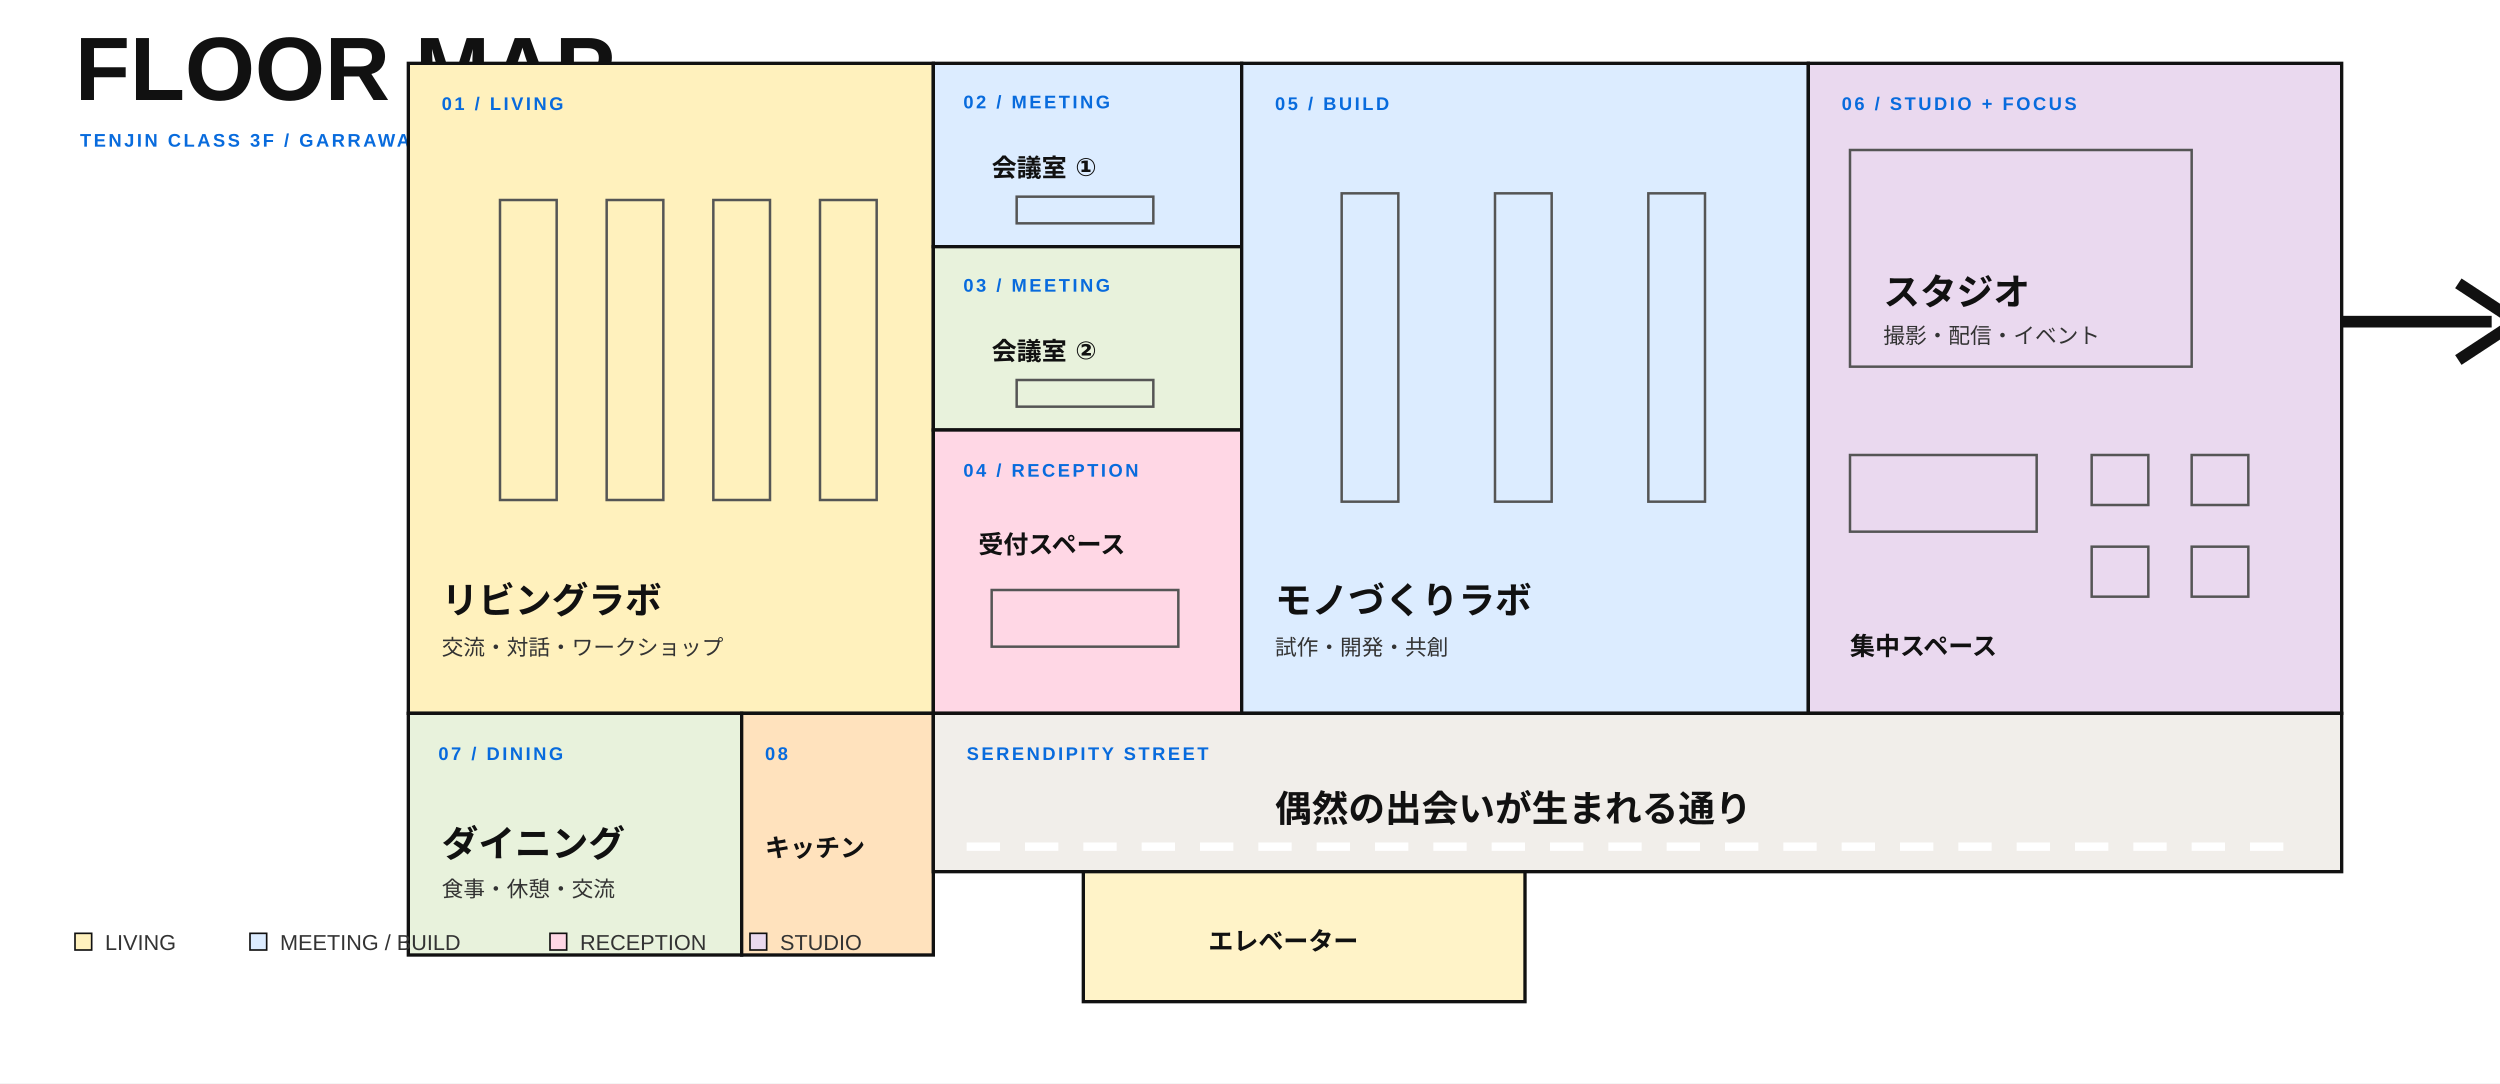
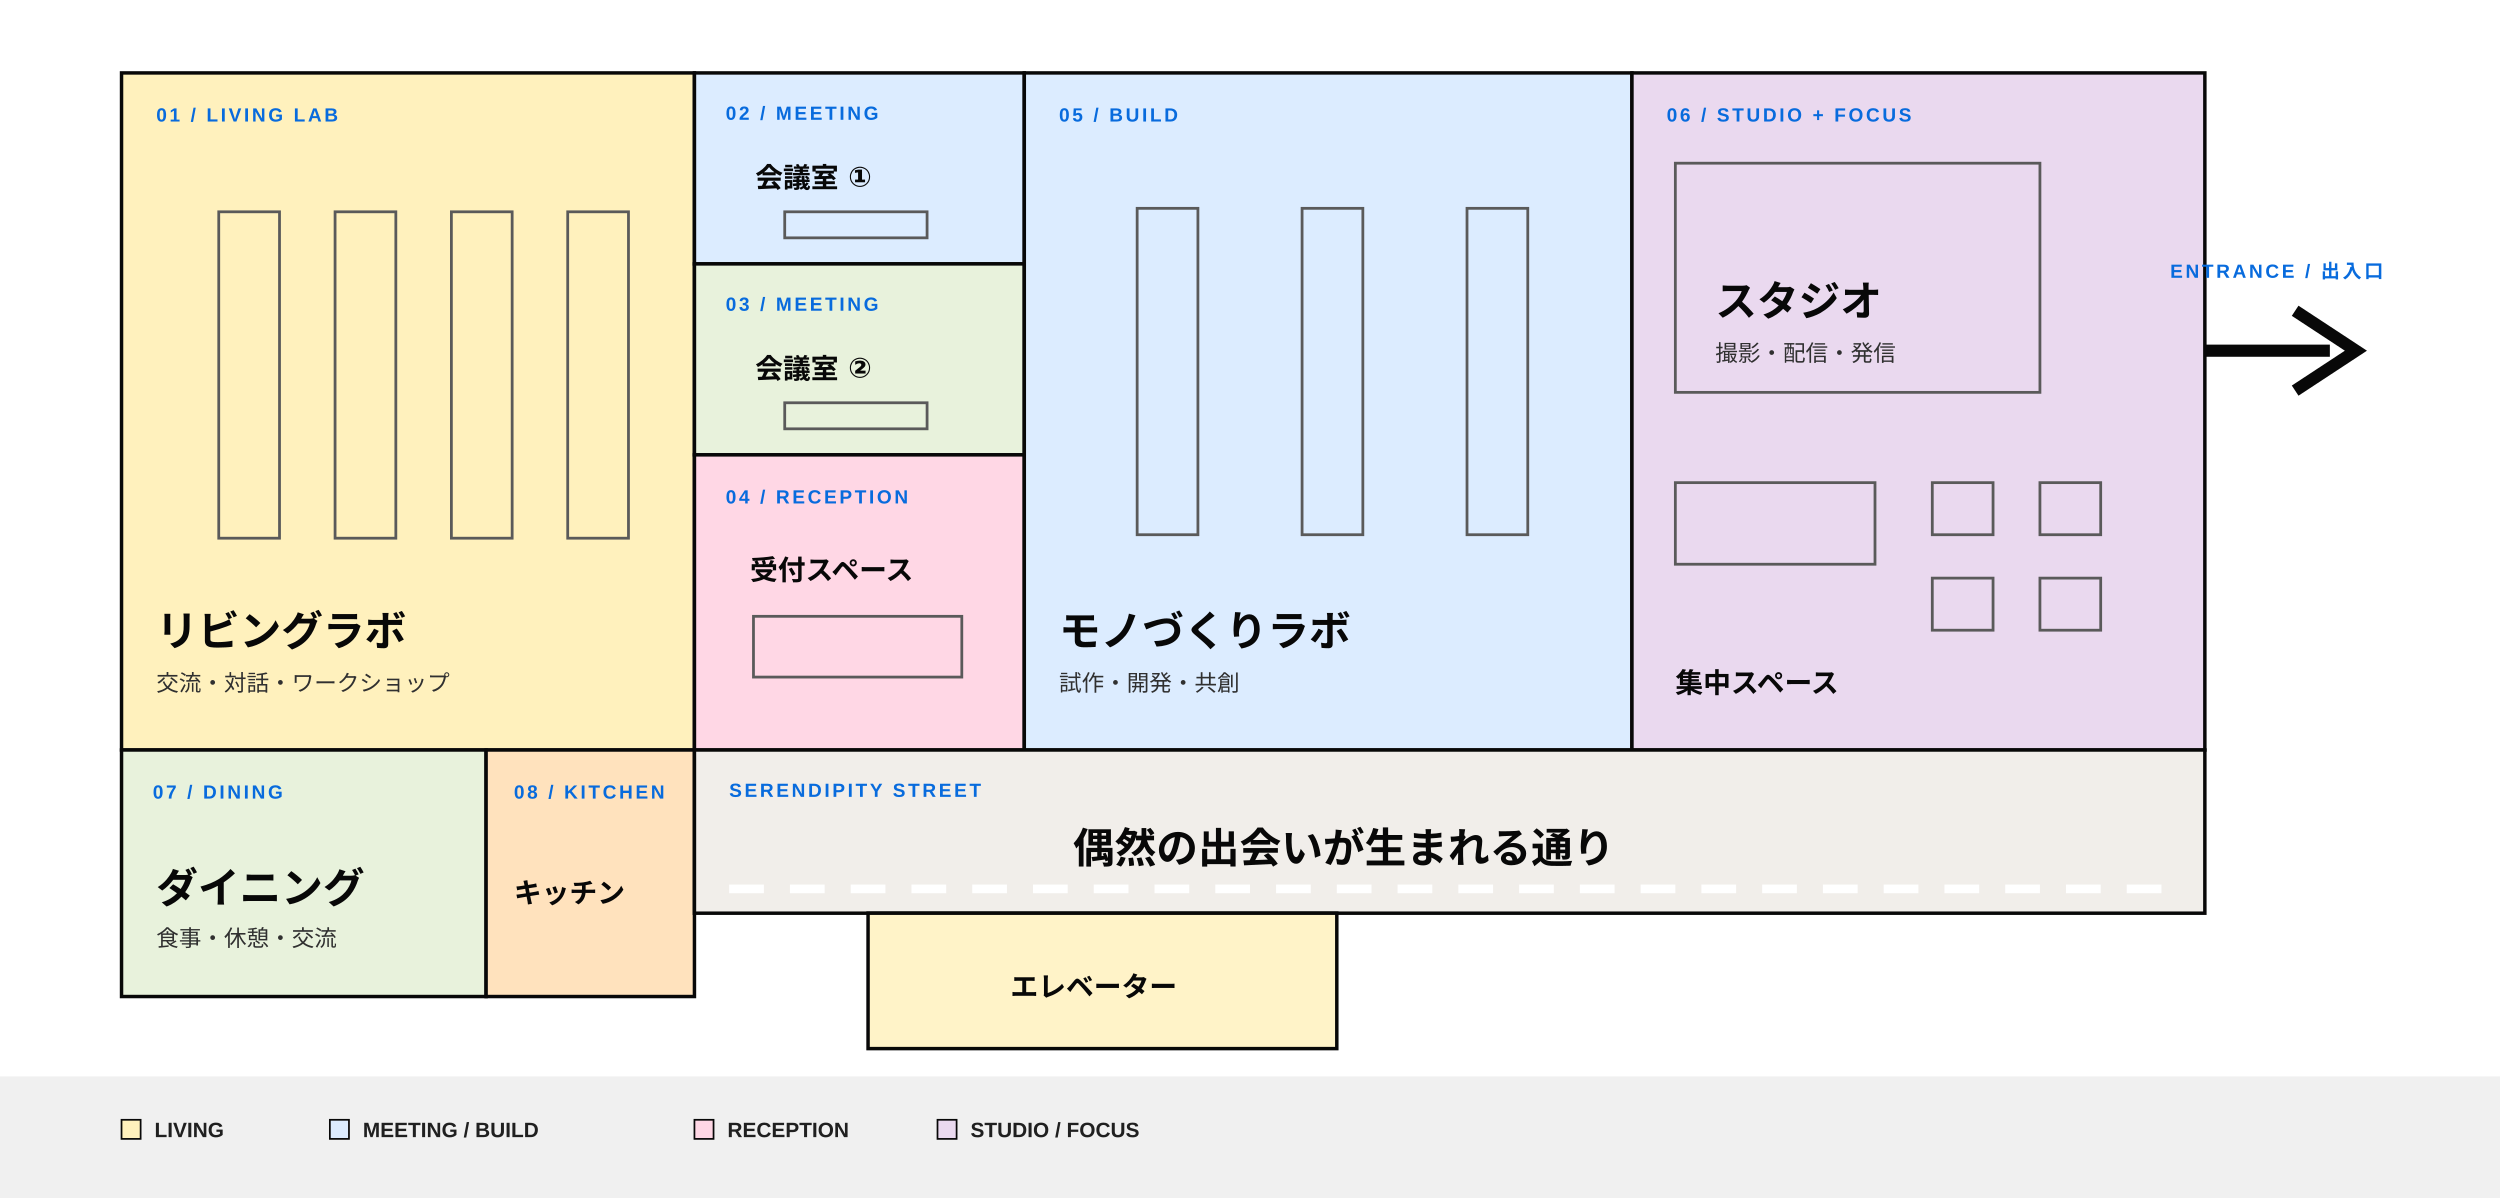
- <svg xmlns="http://www.w3.org/2000/svg" viewBox="0 0 1500 650" role="img" aria-labelledby="title desc">
-   <style>.wall{stroke:#111;stroke-width:2;vector-effect:non-scaling-stroke}.label{font:700 22px 'Noto Sans JP',Arial,sans-serif;fill:#111}.sub{font:500 13px 'Noto Sans JP',Arial,sans-serif;fill:#333}.meta{font:700 11px Arial,'Noto Sans JP',sans-serif;letter-spacing:1.5px;fill:#086bdd}.furn{fill:none;stroke:#555;stroke-width:1.5;vector-effect:non-scaling-stroke}.small{font:600 15px 'Noto Sans JP',Arial,sans-serif;fill:#111}</style>
-   <rect width="1500" height="650" fill="#fff" />
-   <text x="45" y="60" font-family="Arial Black,Arial,sans-serif" font-size="54" font-weight="900" fill="#111">FLOOR MAP</text>
-   <text x="48" y="88" class="meta">TENJIN CLASS 3F / GARRAWAY F</text>
-   <g transform="translate(245 38)">
-     <rect class="wall" x="0" y="0" width="315" height="390" fill="#fff1bd" />
-     <text class="meta" x="20" y="28">01 / LIVING</text>
-     <text class="label" x="20" y="330">リビングラボ</text>
-     <text class="sub" x="20" y="355">交流・対話・ワークショップ</text>
-     <g class="furn" transform="translate(55 82)">
-       <rect x="0" y="0" width="34" height="180" />
-       <rect x="64" y="0" width="34" height="180" />
-       <rect x="128" y="0" width="34" height="180" />
-       <rect x="192" y="0" width="34" height="180" />
+ <svg xmlns="http://www.w3.org/2000/svg" viewBox="0 0 1440 690" role="img" aria-labelledby="title desc">
+   <style>
+   .wall{stroke:#080808;stroke-width:2;vector-effect:non-scaling-stroke}
+   .zone{font:700 11px Arial,'Noto Sans JP',sans-serif;letter-spacing:1.5px;fill:#086bdd}
+   .name{font:900 24px 'Noto Sans JP',Arial,sans-serif;fill:#080808}
+   .sub{font:500 13px 'Noto Sans JP',Arial,sans-serif;fill:#303030}
+   .furn{fill:none;stroke:#5a5a5a;stroke-width:1.6;vector-effect:non-scaling-stroke}
+   .minor{font:700 16px 'Noto Sans JP',Arial,sans-serif;fill:#080808}
+   .legend{font:600 12px 'Noto Sans JP',Arial,sans-serif;fill:#202020}
+ </style>
+   <rect width="1440" height="620" fill="#fff" />
+   <g transform="translate(70 42)">
+     <rect class="wall" x="0" y="0" width="330" height="390" fill="#fff1bd" />
+     <text class="zone" x="20" y="28">01 / LIVING LAB</text>
+     <text class="name" x="20" y="330">リビングラボ</text>
+     <text class="sub" x="20" y="356">交流・対話・ワークショップ</text>
+     <g class="furn" transform="translate(56 80)">
+       <rect x="0" y="0" width="35" height="188" />
+       <rect x="67" y="0" width="35" height="188" />
+       <rect x="134" y="0" width="35" height="188" />
+       <rect x="201" y="0" width="35" height="188" />
    </g>
-     <rect class="wall" x="315" y="0" width="185" height="110" fill="#dcecff" />
-     <text class="meta" x="333" y="27">02 / MEETING</text>
-     <text class="small" x="350" y="68">会議室 ①</text>
-     <rect class="furn" x="365" y="80" width="82" height="16" />
-     <rect class="wall" x="315" y="110" width="185" height="110" fill="#e8f2dc" />
-     <text class="meta" x="333" y="137">03 / MEETING</text>
-     <text class="small" x="350" y="178">会議室 ②</text>
-     <rect class="furn" x="365" y="190" width="82" height="16" />
-     <rect class="wall" x="315" y="220" width="185" height="170" fill="#ffd7e5" />
-     <text class="meta" x="333" y="248">04 / RECEPTION</text>
-     <text class="small" x="342" y="294">受付スペース</text>
-     <path class="furn" d="M350 350h112v-34H350z" />
-     <rect class="wall" x="500" y="0" width="340" height="390" fill="#dcecff" />
-     <text class="meta" x="520" y="28">05 / BUILD</text>
-     <text class="label" x="520" y="330">モノづくりラボ</text>
-     <text class="sub" x="520" y="355">試作・開発・共創</text>
-     <g class="furn" transform="translate(560 78)">
-       <rect x="0" y="0" width="34" height="185" />
-       <rect x="92" y="0" width="34" height="185" />
-       <rect x="184" y="0" width="34" height="185" />
+     <rect class="wall" x="330" y="0" width="190" height="110" fill="#dcecff" />
+     <text class="zone" x="348" y="27">02 / MEETING</text>
+     <text class="minor" x="365" y="66">会議室 ①</text>
+     <rect class="furn" x="382" y="80" width="82" height="15" />
+     <rect class="wall" x="330" y="110" width="190" height="110" fill="#e8f2dc" />
+     <text class="zone" x="348" y="137">03 / MEETING</text>
+     <text class="minor" x="365" y="176">会議室 ②</text>
+     <rect class="furn" x="382" y="190" width="82" height="15" />
+     <rect class="wall" x="330" y="220" width="190" height="170" fill="#ffd7e5" />
+     <text class="zone" x="348" y="248">04 / RECEPTION</text>
+     <text class="minor" x="362" y="292">受付スペース</text>
+     <path class="furn" d="M364 348h120v-35H364z" />
+     <rect class="wall" x="520" y="0" width="350" height="390" fill="#dcecff" />
+     <text class="zone" x="540" y="28">05 / BUILD</text>
+     <text class="name" x="540" y="330">モノづくりラボ</text>
+     <text class="sub" x="540" y="356">試作・開発・共創</text>
+     <g class="furn" transform="translate(585 78)">
+       <rect x="0" y="0" width="35" height="188" />
+       <rect x="95" y="0" width="35" height="188" />
+       <rect x="190" y="0" width="35" height="188" />
    </g>
-     <rect class="wall" x="840" y="0" width="320" height="390" fill="#ead9ef" />
-     <text class="meta" x="860" y="28">06 / STUDIO + FOCUS</text>
-     <rect class="furn" x="865" y="52" width="205" height="130" />
-     <text class="label" x="885" y="145">スタジオ</text>
-     <text class="sub" x="885" y="168">撮影・配信・イベント</text>
-     <g class="furn" transform="translate(865 235)">
-       <rect x="0" y="0" width="112" height="46" />
-       <rect x="145" y="0" width="34" height="30" />
-       <rect x="205" y="0" width="34" height="30" />
-       <rect x="145" y="55" width="34" height="30" />
-       <rect x="205" y="55" width="34" height="30" />
+     <rect class="wall" x="870" y="0" width="330" height="390" fill="#ead9ef" />
+     <text class="zone" x="890" y="28">06 / STUDIO + FOCUS</text>
+     <rect class="furn" x="895" y="52" width="210" height="132" />
+     <text class="name" x="918" y="140">スタジオ</text>
+     <text class="sub" x="918" y="166">撮影・配信・発信</text>
+     <g class="furn" transform="translate(895 236)">
+       <rect x="0" y="0" width="115" height="47" />
+       <rect x="148" y="0" width="35" height="30" />
+       <rect x="210" y="0" width="35" height="30" />
+       <rect x="148" y="55" width="35" height="30" />
+       <rect x="210" y="55" width="35" height="30" />
    </g>
-     <text class="small" x="865" y="355">集中スペース</text>
-     <rect class="wall" x="0" y="390" width="200" height="145" fill="#e8f2dc" />
-     <text class="meta" x="18" y="418">07 / DINING</text>
-     <text class="label" x="20" y="476">ダイニング</text>
-     <text class="sub" x="20" y="500">食事・休憩・交流</text>
-     <rect class="wall" x="200" y="390" width="115" height="145" fill="#ffe2bd" />
-     <text class="meta" x="214" y="418">08</text>
-     <text class="small" x="214" y="476">キッチン</text>
-     <rect class="wall" x="315" y="390" width="845" height="95" fill="#f1eeea" />
-     <text class="meta" x="335" y="418">SERENDIPITY STREET</text>
-     <text class="label" x="520" y="455">偶然の出会いが生まれる通り</text>
-     <line x1="335" y1="470" x2="1140" y2="470" stroke="#fff" stroke-width="5" stroke-dasharray="20 15" />
-     <rect class="wall" x="405" y="485" width="265" height="78" fill="#fff3c8" />
-     <text class="small" x="480" y="532">エレベーター</text>
-     <path d="M1160 155h90" stroke="#111" stroke-width="7" />
-     <path d="M1230 132l35 23-35 23" fill="none" stroke="#111" stroke-width="7" />
-     <text class="meta" x="1278" y="151">ENTRANCE</text>
-     <text class="small" x="1278" y="174">出入口</text>
+     <text class="minor" x="895" y="357">集中スペース</text>
+     <rect class="wall" x="0" y="390" width="210" height="142" fill="#e8f2dc" />
+     <text class="zone" x="18" y="418">07 / DINING</text>
+     <text class="name" x="20" y="478">ダイニング</text>
+     <text class="sub" x="20" y="503">食事・休憩・交流</text>
+     <rect class="wall" x="210" y="390" width="120" height="142" fill="#ffe2bd" />
+     <text class="zone" x="226" y="418">08 / KITCHEN</text>
+     <text class="minor" x="226" y="478">キッチン</text>
+     <rect class="wall" x="330" y="390" width="870" height="94" fill="#f1eeea" />
+     <text class="zone" x="350" y="417">SERENDIPITY STREET</text>
+     <text class="name" x="548" y="455">偶然の出会いが生まれる通り</text>
+     <line x1="350" y1="470" x2="1180" y2="470" stroke="#fff" stroke-width="5" stroke-dasharray="20 15" />
+     <rect class="wall" x="430" y="484" width="270" height="78" fill="#fff3c8" />
+     <text class="minor" x="512" y="532">エレベーター</text>
+     <text class="zone" x="1180" y="118">ENTRANCE / 出入口</text>
+     <path d="M1200 160h72" stroke="#080808" stroke-width="7" />
+     <path d="M1252 137l35 23-35 23" fill="none" stroke="#080808" stroke-width="7" />
  </g>
-   <g transform="translate(45 560)">
-     <rect x="0" y="0" width="10" height="10" fill="#fff1bd" stroke="#111" />
-     <text x="18" y="10" class="sub">LIVING</text>
-     <rect x="105" y="0" width="10" height="10" fill="#dcecff" stroke="#111" />
-     <text x="123" y="10" class="sub">MEETING / BUILD</text>
-     <rect x="285" y="0" width="10" height="10" fill="#ffd7e5" stroke="#111" />
-     <text x="303" y="10" class="sub">RECEPTION</text>
-     <rect x="405" y="0" width="10" height="10" fill="#ead9ef" stroke="#111" />
-     <text x="423" y="10" class="sub">STUDIO</text>
+   <g transform="translate(70 655)">
+     <rect x="0" y="-10" width="11" height="11" fill="#fff1bd" stroke="#080808" />
+     <text x="19" y="0" class="legend">LIVING</text>
+     <rect x="120" y="-10" width="11" height="11" fill="#dcecff" stroke="#080808" />
+     <text x="139" y="0" class="legend">MEETING / BUILD</text>
+     <rect x="330" y="-10" width="11" height="11" fill="#ffd7e5" stroke="#080808" />
+     <text x="349" y="0" class="legend">RECEPTION</text>
+     <rect x="470" y="-10" width="11" height="11" fill="#ead9ef" stroke="#080808" />
+     <text x="489" y="0" class="legend">STUDIO / FOCUS</text>
  </g>
</svg>
